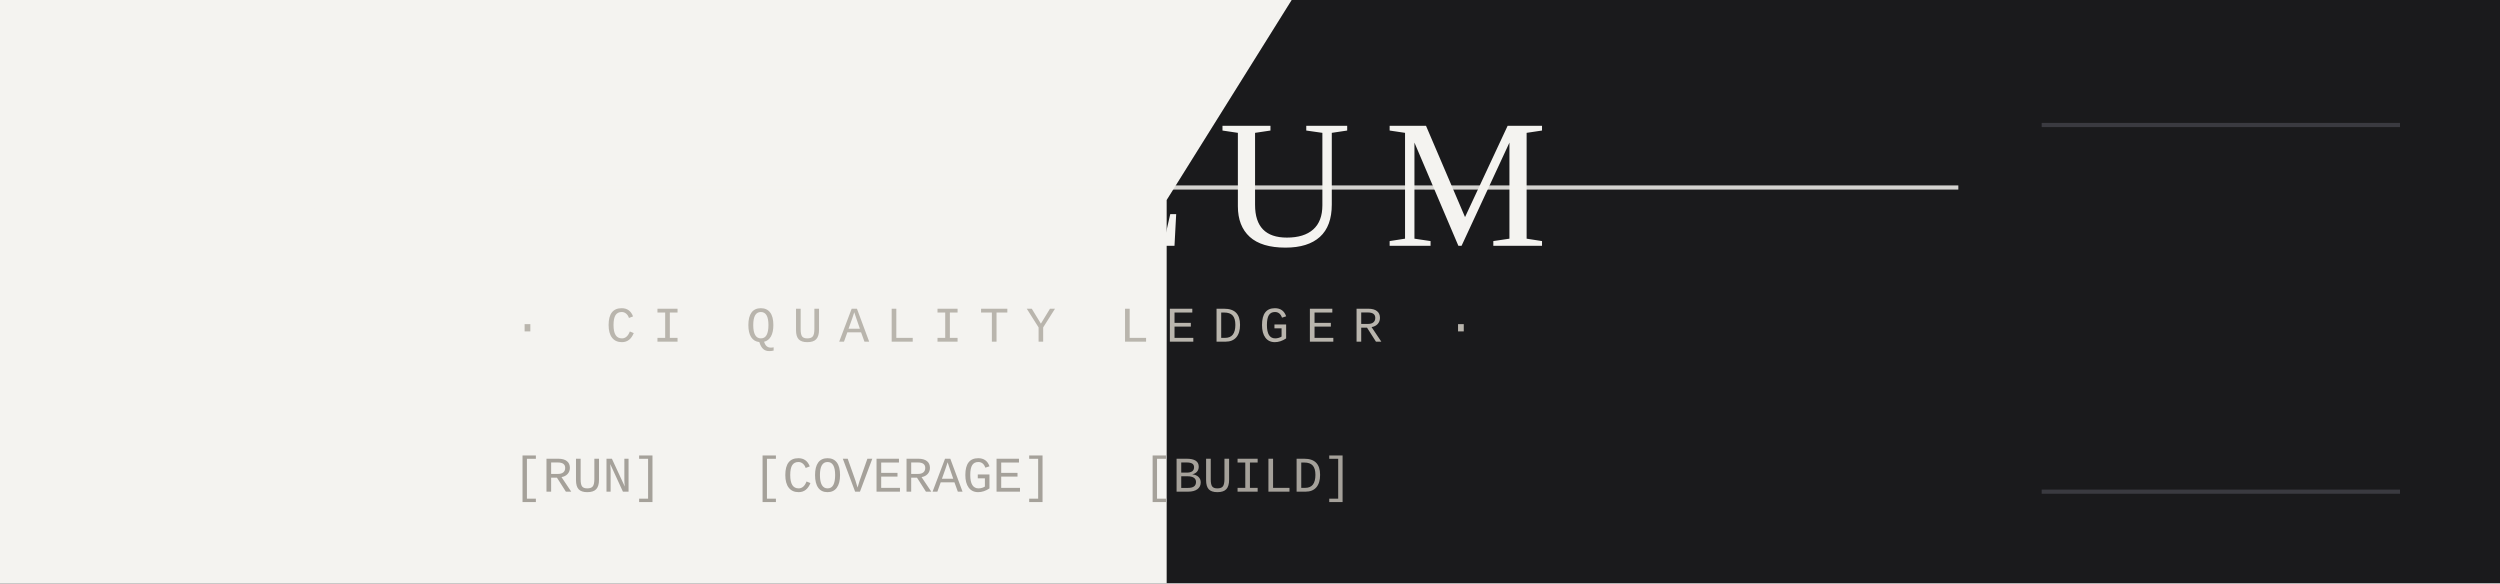
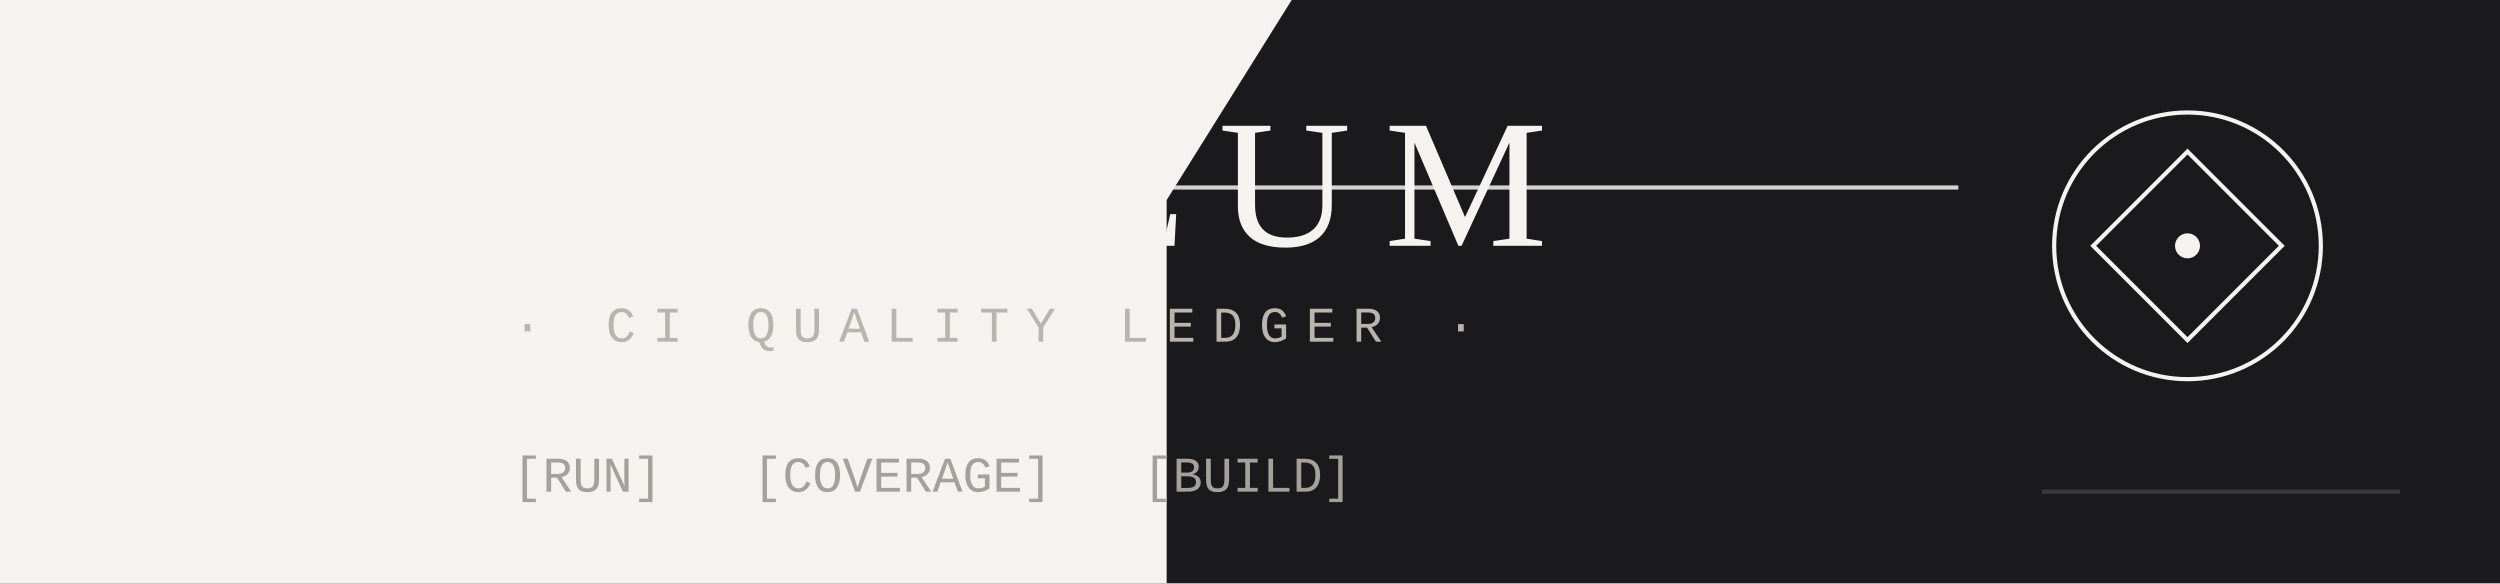
<svg xmlns="http://www.w3.org/2000/svg" width="1200" height="280" viewBox="0 0 1200 280" role="img" aria-label="Elyseum — CI quality ledger">
  <rect width="1200" height="280" fill="#1A1A1C" />
  <path d="M0 0 H620 L560 96 V280 H0 Z" fill="#F4F3F0" />
  <g stroke="#F4F3F0" stroke-width="2" fill="none">
-     <circle cx="96" cy="96" r="56" />
-     <rect x="66" y="66" width="60" height="60" transform="rotate(45 96 96)" />
+     <circle cx="1050" cy="118" r="64" />
+     <rect x="1018" y="86" width="64" height="64" transform="rotate(45 1050 118)" />
  </g>
-   <g stroke="#F4F3F0" stroke-width="2">
-     <line x1="96" y1="18" x2="96" y2="34" />
-     <line x1="96" y1="158" x2="96" y2="174" />
-     <line x1="18" y1="96" x2="34" y2="96" />
-     <line x1="158" y1="96" x2="174" y2="96" />
-   </g>
-   <circle cx="96" cy="96" r="6" fill="#F4F3F0" />
+   <circle cx="1050" cy="118" r="6" fill="#F4F3F0" />
  <text x="240" y="118" font-family="Georgia, 'Times New Roman', serif" font-size="88" font-weight="400" letter-spacing="16" fill="#F4F3F0" textLength="700" lengthAdjust="spacingAndGlyphs">ELYSEUM</text>
  <line x1="246" y1="90" x2="940" y2="90" stroke="#F4F3F0" stroke-width="2" opacity="0.85" />
  <text x="246" y="164" font-family="'Courier New', monospace" font-size="24" letter-spacing="8" fill="#B9B5AD">· CI QUALITY LEDGER ·</text>
  <text x="246" y="236" font-family="'Courier New', monospace" font-size="24" fill="#A5A19A">[RUN]   [COVERAGE]   [BUILD]</text>
  <line x1="980" y1="236" x2="1152" y2="236" stroke="#3A3A40" stroke-width="2" />
-   <line x1="980" y1="60" x2="1152" y2="60" stroke="#3A3A40" stroke-width="2" />
</svg>
